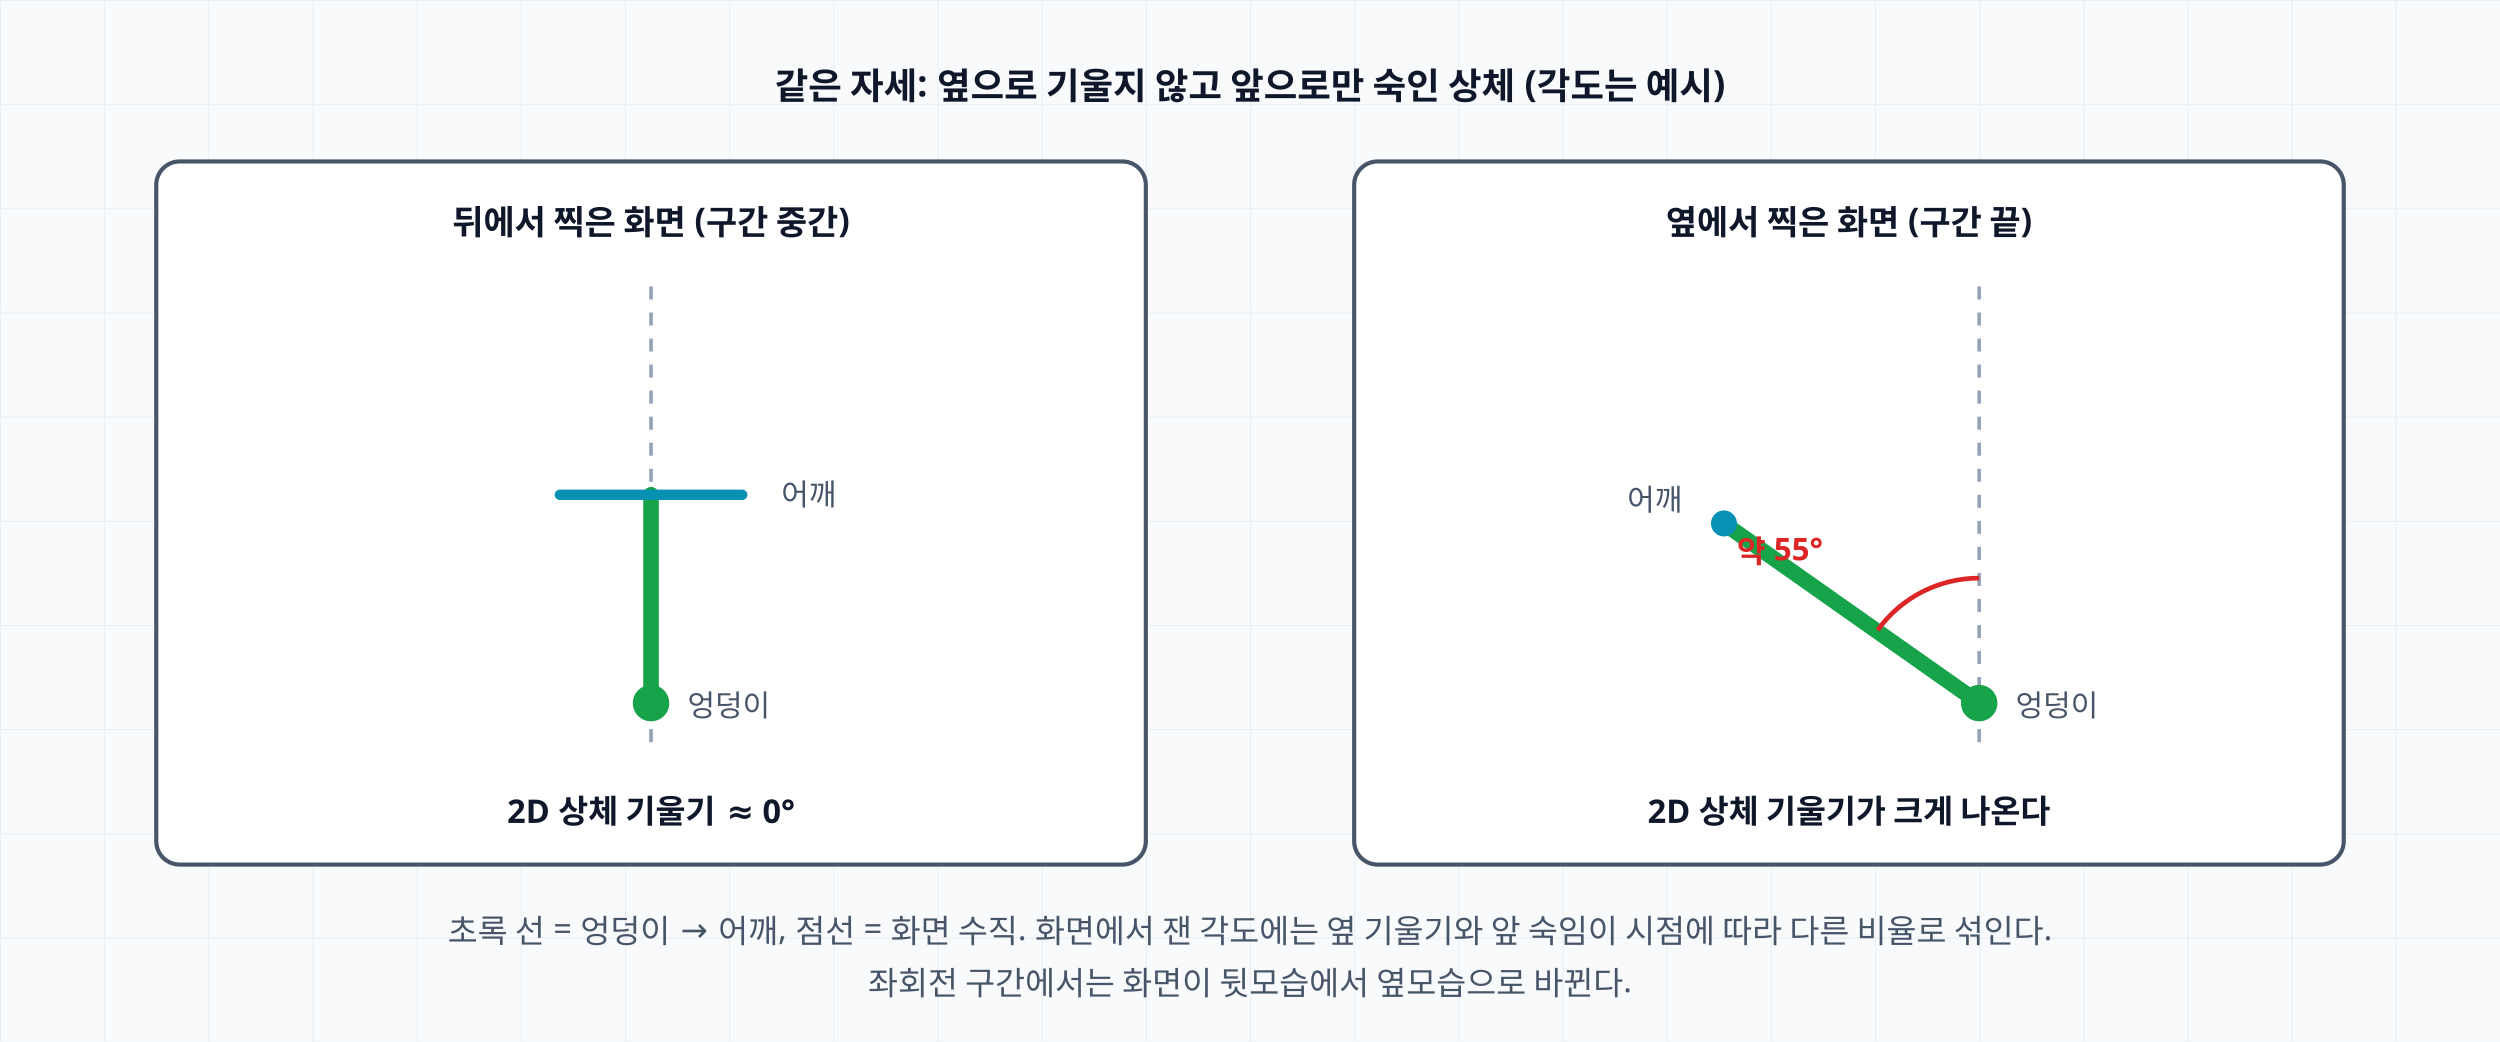
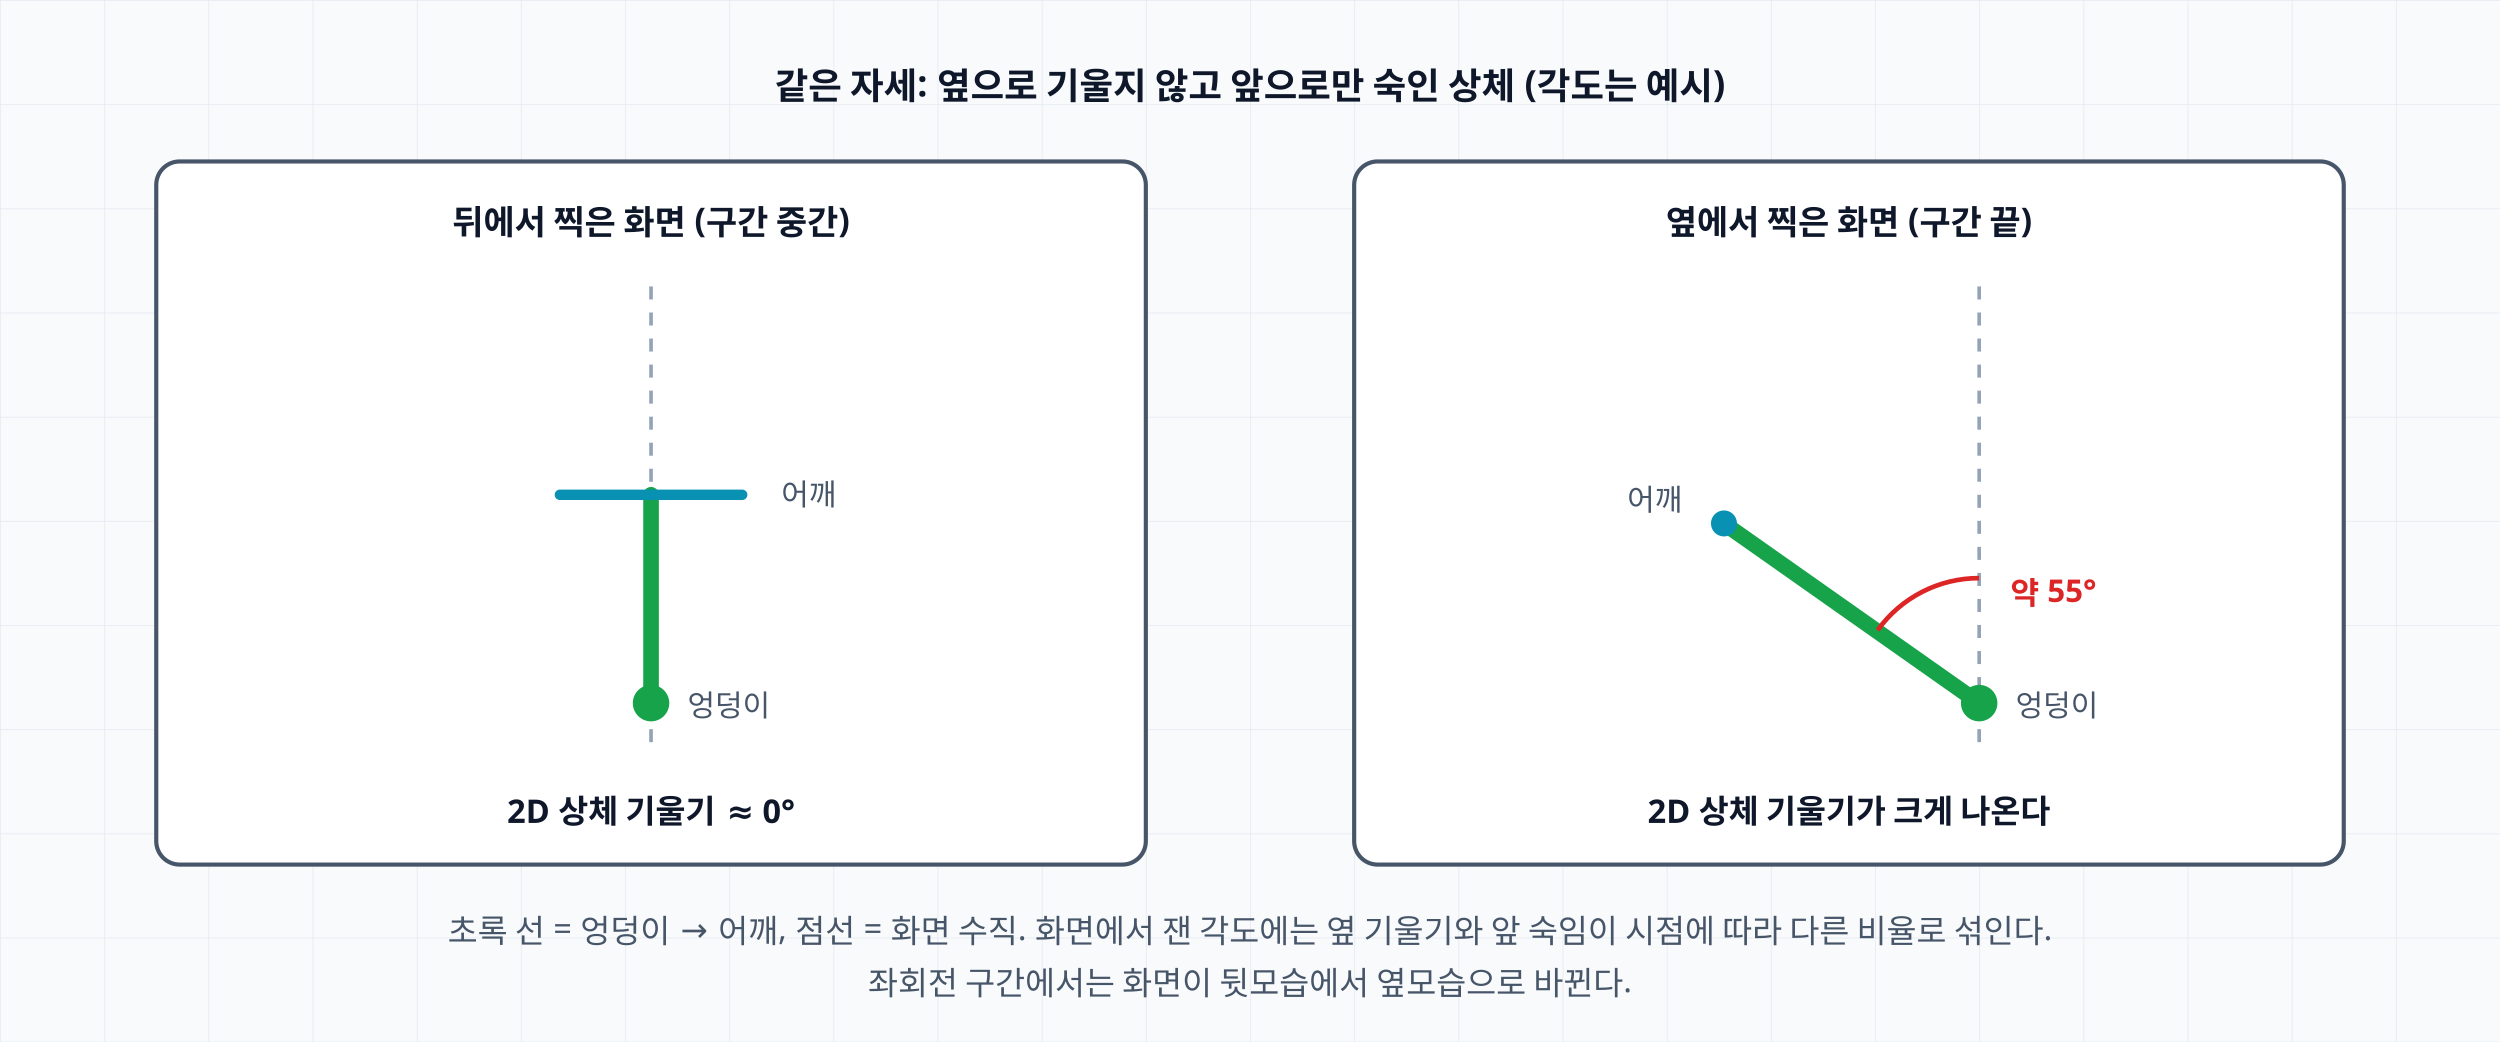
<svg xmlns="http://www.w3.org/2000/svg" viewBox="0 0 960 400" width="960" height="400" role="img" lang="ko">
  <defs>
    <pattern id="g" width="40" height="40" patternUnits="userSpaceOnUse">
      <path d="M 40 0 L 0 0 0 40" fill="none" stroke="#e2e8f0" stroke-width="0.5" />
    </pattern>
  </defs>
  <rect width="100%" height="100%" fill="#f8fafc" />
  <rect width="100%" height="100%" fill="url(#g)" />
  <g font-family="Pretendard, 'Apple SD Gothic Neo', 'Noto Sans KR', system-ui, sans-serif">
    <text x="480" y="38" text-anchor="middle" font-size="14" font-weight="700" fill="#0f172a">같은 자세: 옆으로 기울지 않고 앞으로만 숙인 상체 (각도는 예시)</text>
    <rect x="60" y="62" width="380" height="270" rx="9" fill="#ffffff" stroke="#475569" stroke-width="1.6" />
    <rect x="520" y="62" width="380" height="270" rx="9" fill="#ffffff" stroke="#475569" stroke-width="1.6" />
    <text x="250" y="90" text-anchor="middle" font-size="13" font-weight="700" fill="#0f172a">뒤에서 찍은 화면 (구간 중간)</text>
    <text x="710" y="90" text-anchor="middle" font-size="13" font-weight="700" fill="#0f172a">옆에서 찍은 화면 (구간 끝)</text>
    <line x1="250" y1="110" x2="250" y2="290" stroke="#94a3b8" stroke-width="1.4" stroke-dasharray="5 5" />
    <line x1="250" y1="270" x2="250" y2="190" stroke="#16a34a" stroke-width="6" stroke-linecap="round" />
    <circle cx="250" cy="270" r="7" fill="#16a34a" />
    <line x1="215" y1="190" x2="285" y2="190" stroke="#0891b2" stroke-width="4" stroke-linecap="round" />
    <text x="300" y="194" font-size="11.5" fill="#475569">어깨</text>
    <text x="264" y="275" font-size="11.5" fill="#475569">엉덩이</text>
    <text x="250" y="316" text-anchor="middle" font-size="12.5" font-weight="700" fill="#0f172a">2D 상체 기울기 ≈ 0°</text>
    <line x1="760" y1="110" x2="760" y2="290" stroke="#94a3b8" stroke-width="1.4" stroke-dasharray="5 5" />
    <line x1="760" y1="270" x2="662" y2="201" stroke="#16a34a" stroke-width="6" stroke-linecap="round" />
    <circle cx="760" cy="270" r="7" fill="#16a34a" />
    <circle cx="662" cy="201" r="5" fill="#0891b2" />
    <path d="M 760 222 A 48 48 0 0 0 721 242" fill="none" stroke="#dc2626" stroke-width="1.8" />
-     <text x="700" y="216" text-anchor="end" font-size="12" font-weight="700" fill="#dc2626">약 55°</text>
+     <text x="772" y="232" font-size="12" font-weight="700" fill="#dc2626">약 55°</text>
    <text x="646" y="196" text-anchor="end" font-size="11.5" fill="#475569">어깨</text>
    <text x="774" y="275" font-size="11.5" fill="#475569">엉덩이</text>
    <text x="710" y="316" text-anchor="middle" font-size="12.5" font-weight="700" fill="#0f172a">2D 상체 기울기가 크게 나온다</text>
    <text x="480" y="362" text-anchor="middle" font-size="12.5" fill="#475569">초록 선 = 엉덩이 → 어깨, 점선 = 화면 수직. 화면에서 잰 각도에는 옆 기울기와 앞 숙임이 시점에 따라 다른 비율로 섞인다.</text>
    <text x="480" y="382" text-anchor="middle" font-size="12.5" fill="#475569">좌회전 구간에서는 화면이 뒷모습에서 옆모습으로 바뀐다.</text>
  </g>
</svg>
